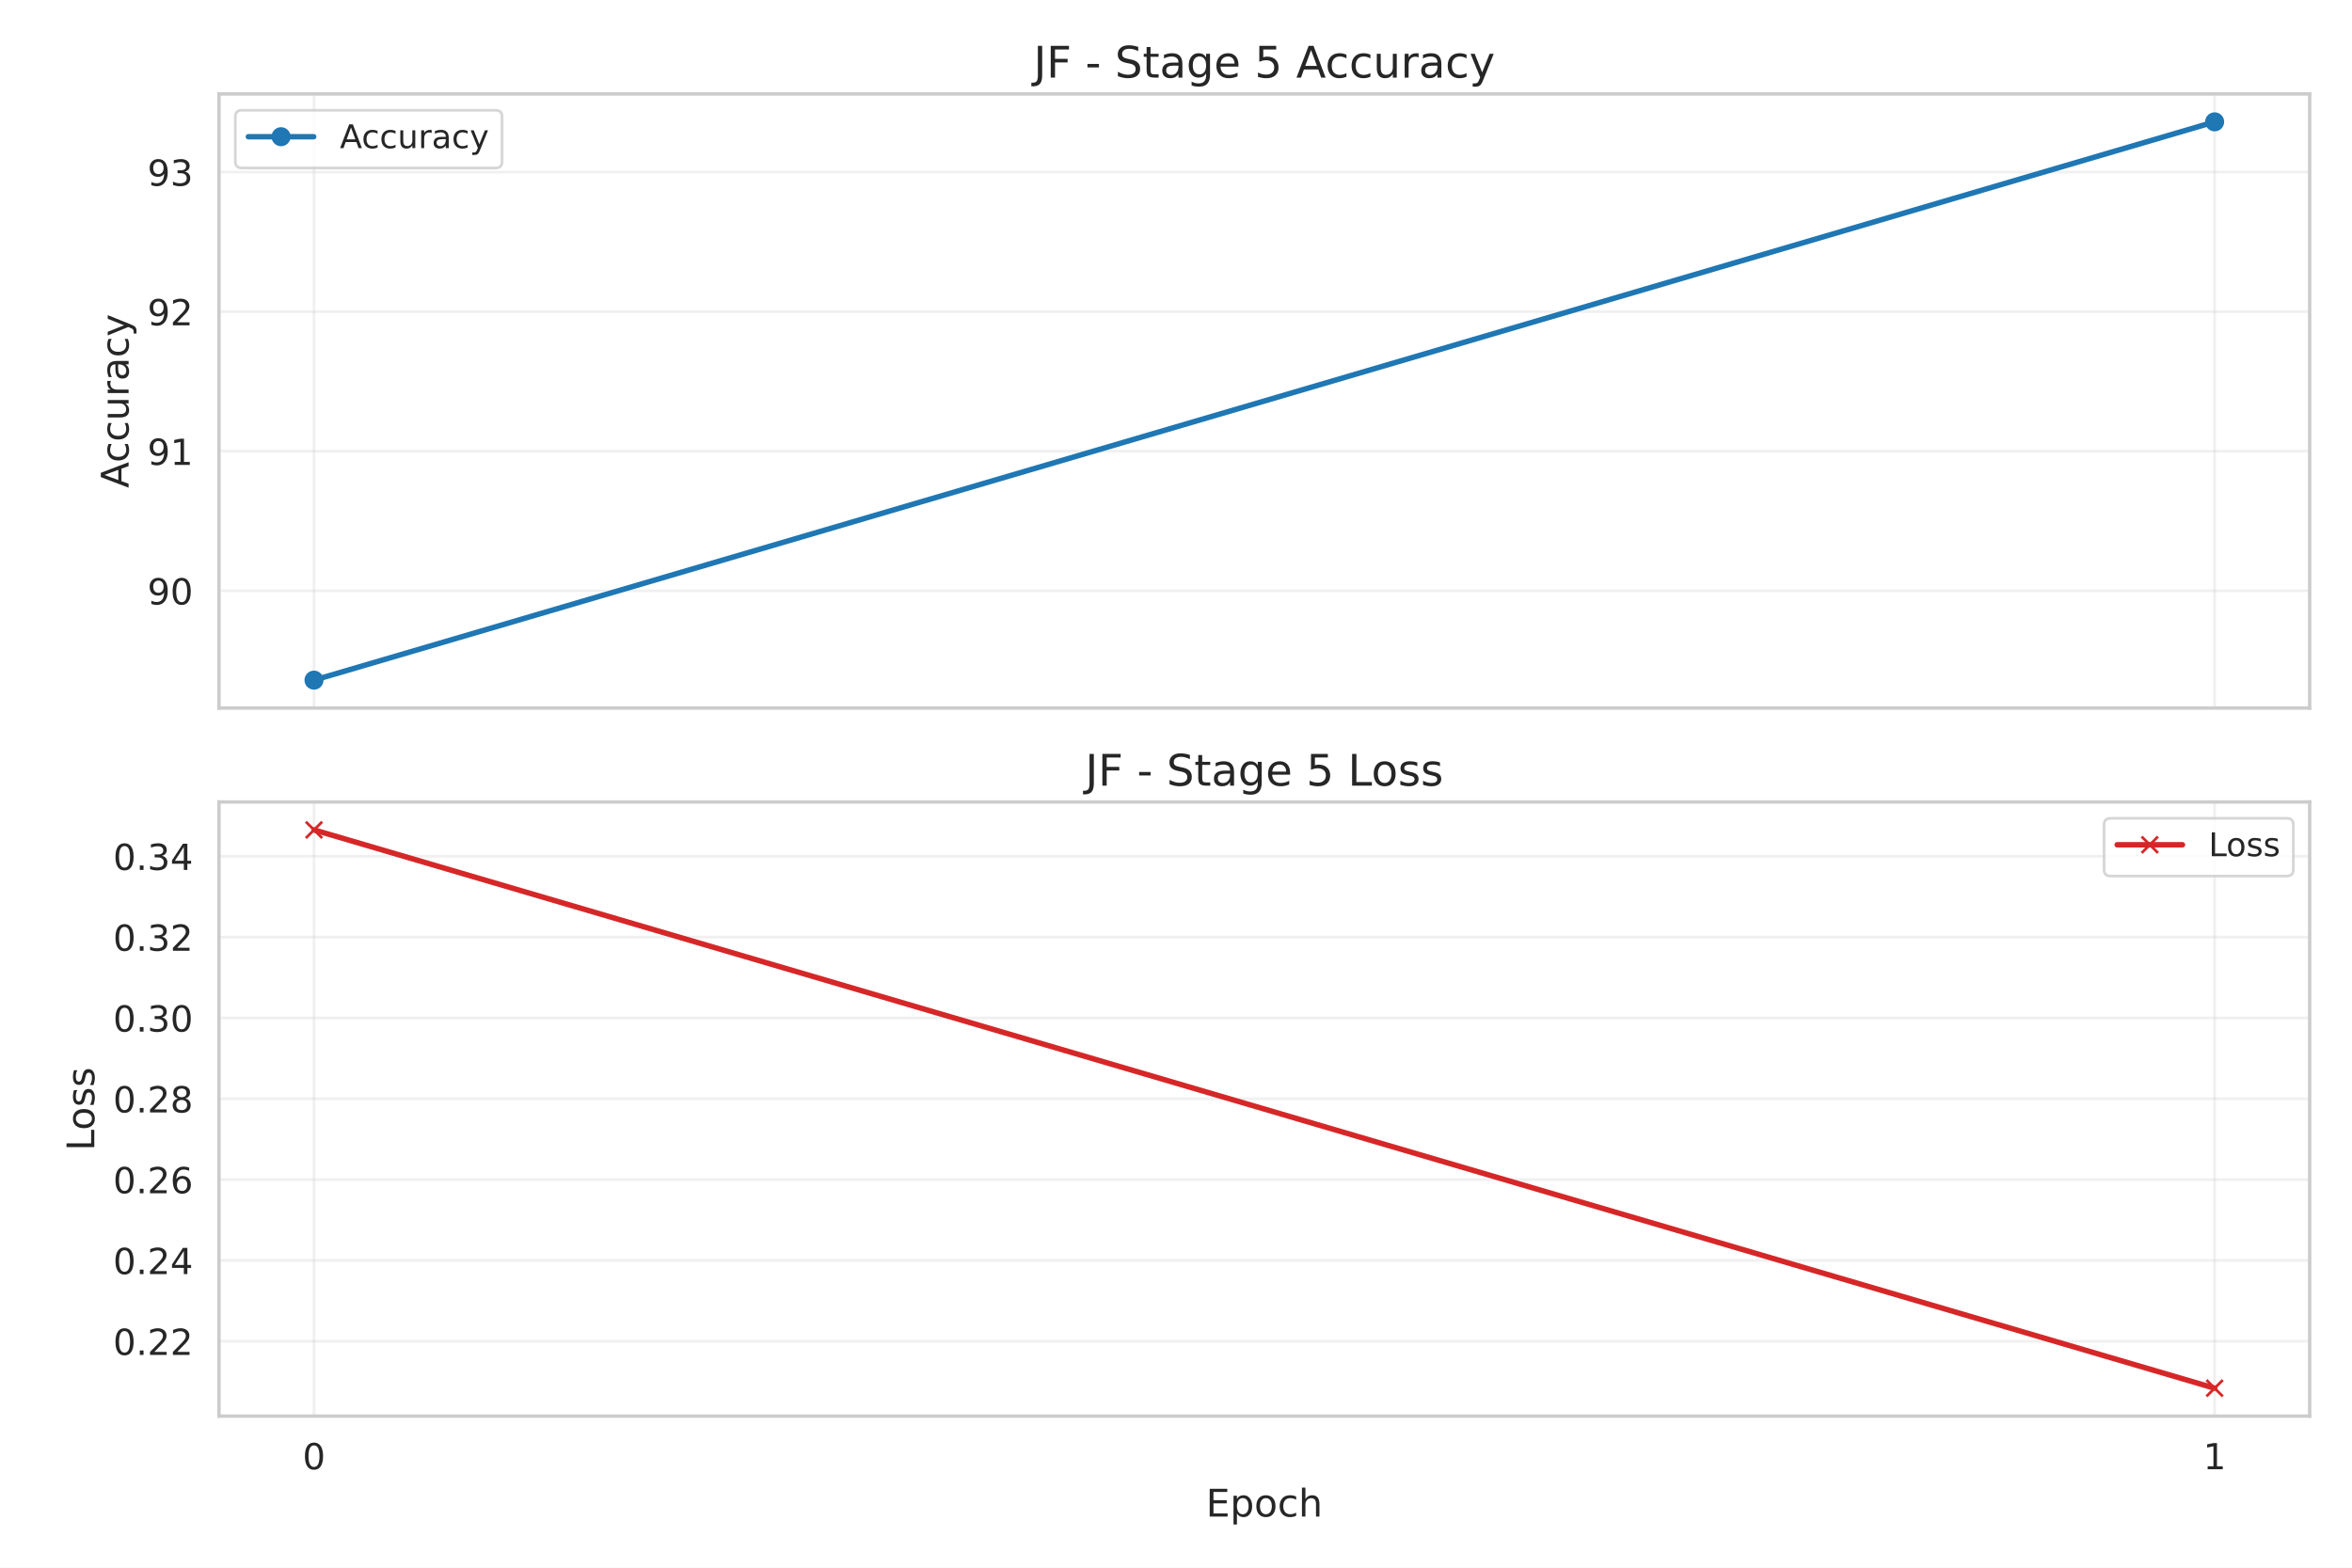
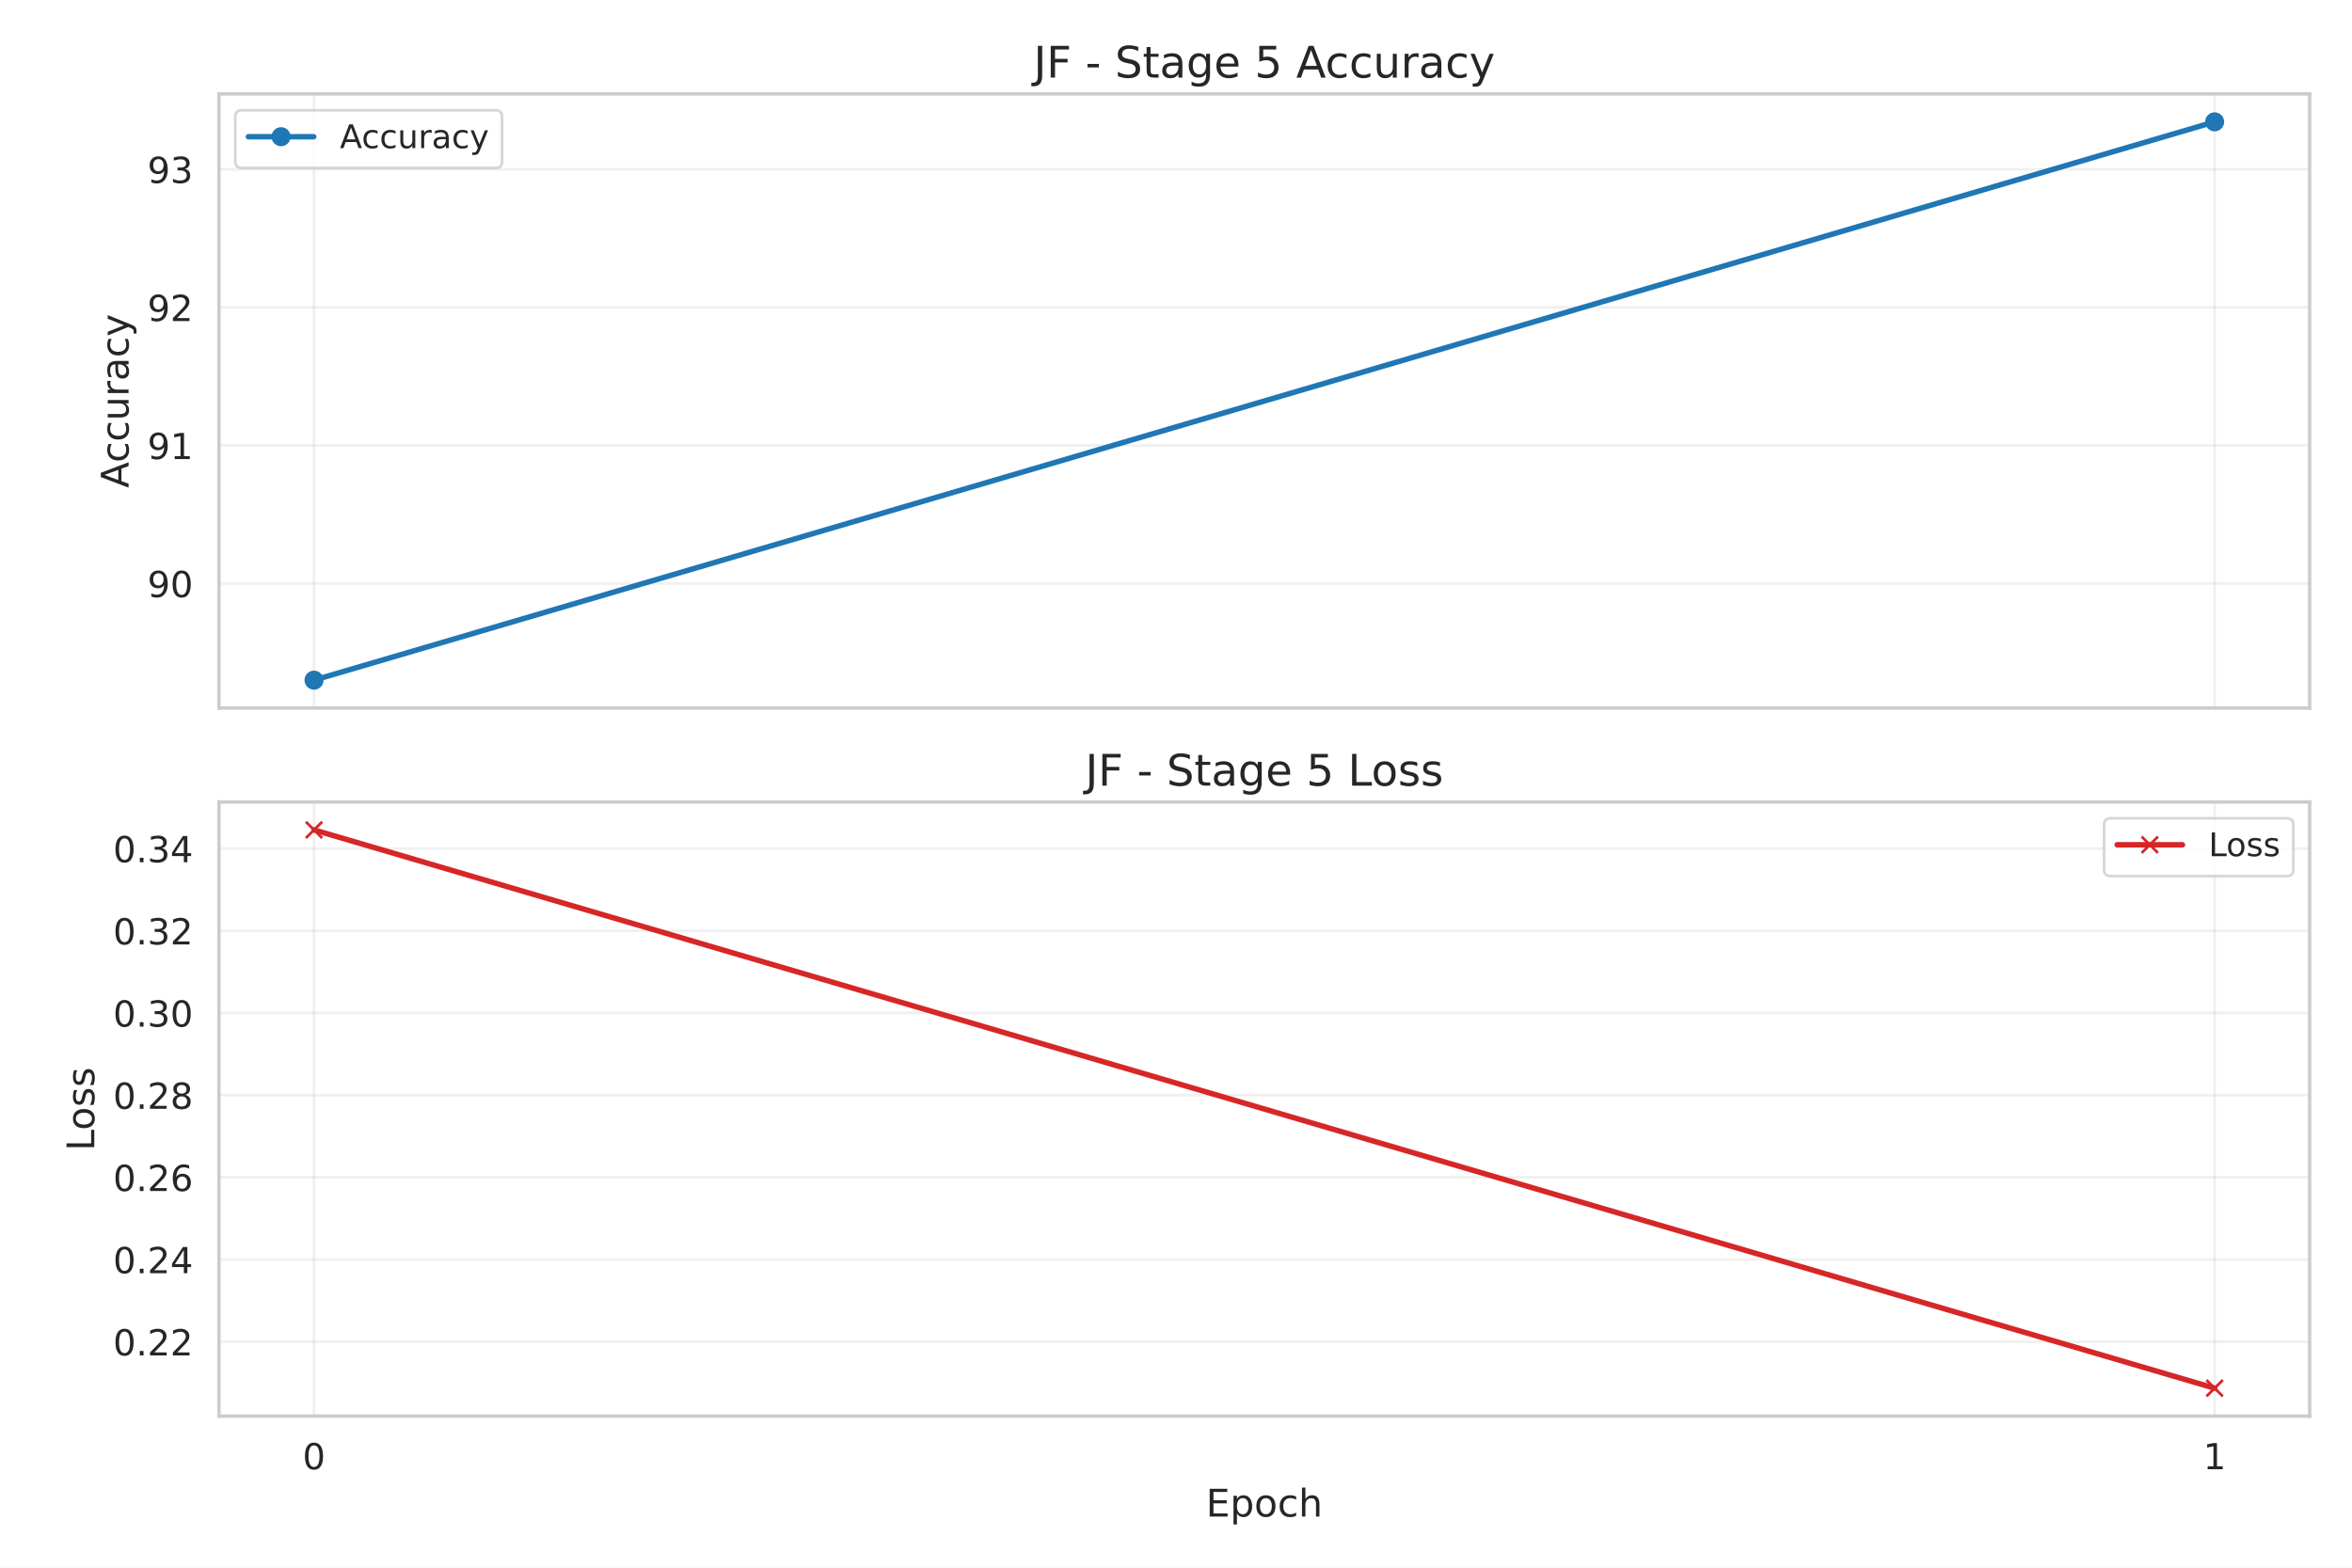
<svg xmlns="http://www.w3.org/2000/svg" xmlns:xlink="http://www.w3.org/1999/xlink" width="864pt" height="576pt" viewBox="0 0 864 576" version="1.1">
  <defs>
    <style type="text/css">*{stroke-linejoin: round; stroke-linecap: butt}</style>
  </defs>
  <g id="figure_1">
    <g id="patch_1">
      <path d="M 0 576  L 864 576  L 864 0  L 0 0  z " style="fill: #ffffff" />
    </g>
    <g id="axes_1">
      <g id="patch_2">
        <path d="M 80.442 260.154  L 848.448 260.154  L 848.448 34.512  L 80.442 34.512  z " style="fill: #ffffff" />
      </g>
      <g id="matplotlib.axis_1">
        <g id="xtick_1">
          <g id="line2d_1">
-             <path d="M 115.351 260.154  L 115.351 34.512  " clip-path="url(#p9af0a28615)" style="fill: none; stroke: #cccccc; stroke-opacity: 0.3; stroke-linecap: round" />
+             <path d="M 115.351 260.154  L 115.351 34.512  " clip-path="url(#p34d257aa84)" style="fill: none; stroke: #cccccc; stroke-opacity: 0.3; stroke-linecap: round" />
          </g>
        </g>
        <g id="xtick_2">
          <g id="line2d_2">
-             <path d="M 813.539 260.154  L 813.539 34.512  " clip-path="url(#p9af0a28615)" style="fill: none; stroke: #cccccc; stroke-opacity: 0.3; stroke-linecap: round" />
+             <path d="M 813.539 260.154  L 813.539 34.512  " clip-path="url(#p34d257aa84)" style="fill: none; stroke: #cccccc; stroke-opacity: 0.3; stroke-linecap: round" />
          </g>
        </g>
      </g>
      <g id="matplotlib.axis_2">
        <g id="ytick_1">
          <g id="line2d_3">
-             <path d="M 80.442 217.077  L 848.448 217.077  " clip-path="url(#p9af0a28615)" style="fill: none; stroke: #cccccc; stroke-opacity: 0.3; stroke-linecap: round" />
+             <path d="M 80.442 214.391  L 848.448 214.391  " clip-path="url(#p34d257aa84)" style="fill: none; stroke: #cccccc; stroke-opacity: 0.3; stroke-linecap: round" />
          </g>
          <g id="text_1">
-             <g style="fill: #262626" transform="translate(54.145 222.0919) scale(0.132 -0.132)">
+             <g style="fill: #262626" transform="translate(54.145 219.4055) scale(0.132 -0.132)">
              <defs>
                <path id="DejaVuSans-39" d="M 703 97  L 703 672  Q 941 559 1184 500  Q 1428 441 1663 441  Q 2288 441 2617 861  Q 2947 1281 2994 2138  Q 2813 1869 2534 1725  Q 2256 1581 1919 1581  Q 1219 1581 811 2004  Q 403 2428 403 3163  Q 403 3881 828 4315  Q 1253 4750 1959 4750  Q 2769 4750 3195 4129  Q 3622 3509 3622 2328  Q 3622 1225 3098 567  Q 2575 -91 1691 -91  Q 1453 -91 1209 -44  Q 966 3 703 97  z M 1959 2075  Q 2384 2075 2632 2365  Q 2881 2656 2881 3163  Q 2881 3666 2632 3958  Q 2384 4250 1959 4250  Q 1534 4250 1286 3958  Q 1038 3666 1038 3163  Q 1038 2656 1286 2365  Q 1534 2075 1959 2075  z " transform="scale(0.015625)" />
                <path id="DejaVuSans-30" d="M 2034 4250  Q 1547 4250 1301 3770  Q 1056 3291 1056 2328  Q 1056 1369 1301 889  Q 1547 409 2034 409  Q 2525 409 2770 889  Q 3016 1369 3016 2328  Q 3016 3291 2770 3770  Q 2525 4250 2034 4250  z M 2034 4750  Q 2819 4750 3233 4129  Q 3647 3509 3647 2328  Q 3647 1150 3233 529  Q 2819 -91 2034 -91  Q 1250 -91 836 529  Q 422 1150 422 2328  Q 422 3509 836 4129  Q 1250 4750 2034 4750  z " transform="scale(0.015625)" />
              </defs>
              <use xlink:href="#DejaVuSans-39" />
              <use xlink:href="#DejaVuSans-30" transform="translate(63.62305 0)" />
            </g>
          </g>
        </g>
        <g id="ytick_2">
          <g id="line2d_4">
-             <path d="M 80.442 165.795  L 848.448 165.795  " clip-path="url(#p9af0a28615)" style="fill: none; stroke: #cccccc; stroke-opacity: 0.3; stroke-linecap: round" />
+             <path d="M 80.442 163.666  L 848.448 163.666  " clip-path="url(#p34d257aa84)" style="fill: none; stroke: #cccccc; stroke-opacity: 0.3; stroke-linecap: round" />
          </g>
          <g id="text_2">
-             <g style="fill: #262626" transform="translate(54.145 170.8096) scale(0.132 -0.132)">
+             <g style="fill: #262626" transform="translate(54.145 168.6812) scale(0.132 -0.132)">
              <defs>
                <path id="DejaVuSans-31" d="M 794 531  L 1825 531  L 1825 4091  L 703 3866  L 703 4441  L 1819 4666  L 2450 4666  L 2450 531  L 3481 531  L 3481 0  L 794 0  L 794 531  z " transform="scale(0.015625)" />
              </defs>
              <use xlink:href="#DejaVuSans-39" />
              <use xlink:href="#DejaVuSans-31" transform="translate(63.62305 0)" />
            </g>
          </g>
        </g>
        <g id="ytick_3">
          <g id="line2d_5">
-             <path d="M 80.442 114.512  L 848.448 114.512  " clip-path="url(#p9af0a28615)" style="fill: none; stroke: #cccccc; stroke-opacity: 0.3; stroke-linecap: round" />
+             <path d="M 80.442 112.942  L 848.448 112.942  " clip-path="url(#p34d257aa84)" style="fill: none; stroke: #cccccc; stroke-opacity: 0.3; stroke-linecap: round" />
          </g>
          <g id="text_3">
-             <g style="fill: #262626" transform="translate(54.145 119.5273) scale(0.132 -0.132)">
+             <g style="fill: #262626" transform="translate(54.145 117.9569) scale(0.132 -0.132)">
              <defs>
                <path id="DejaVuSans-32" d="M 1228 531  L 3431 531  L 3431 0  L 469 0  L 469 531  Q 828 903 1448 1529  Q 2069 2156 2228 2338  Q 2531 2678 2651 2914  Q 2772 3150 2772 3378  Q 2772 3750 2511 3984  Q 2250 4219 1831 4219  Q 1534 4219 1204 4116  Q 875 4013 500 3803  L 500 4441  Q 881 4594 1212 4672  Q 1544 4750 1819 4750  Q 2544 4750 2975 4387  Q 3406 4025 3406 3419  Q 3406 3131 3298 2873  Q 3191 2616 2906 2266  Q 2828 2175 2409 1742  Q 1991 1309 1228 531  z " transform="scale(0.015625)" />
              </defs>
              <use xlink:href="#DejaVuSans-39" />
              <use xlink:href="#DejaVuSans-32" transform="translate(63.62305 0)" />
            </g>
          </g>
        </g>
        <g id="ytick_4">
          <g id="line2d_6">
-             <path d="M 80.442 63.23  L 848.448 63.23  " clip-path="url(#p9af0a28615)" style="fill: none; stroke: #cccccc; stroke-opacity: 0.3; stroke-linecap: round" />
+             <path d="M 80.442 62.218  L 848.448 62.218  " clip-path="url(#p34d257aa84)" style="fill: none; stroke: #cccccc; stroke-opacity: 0.3; stroke-linecap: round" />
          </g>
          <g id="text_4">
-             <g style="fill: #262626" transform="translate(54.145 68.24504) scale(0.132 -0.132)">
+             <g style="fill: #262626" transform="translate(54.145 67.23258) scale(0.132 -0.132)">
              <defs>
                <path id="DejaVuSans-33" d="M 2597 2516  Q 3050 2419 3304 2112  Q 3559 1806 3559 1356  Q 3559 666 3084 287  Q 2609 -91 1734 -91  Q 1441 -91 1130 -33  Q 819 25 488 141  L 488 750  Q 750 597 1062 519  Q 1375 441 1716 441  Q 2309 441 2620 675  Q 2931 909 2931 1356  Q 2931 1769 2642 2001  Q 2353 2234 1838 2234  L 1294 2234  L 1294 2753  L 1863 2753  Q 2328 2753 2575 2939  Q 2822 3125 2822 3475  Q 2822 3834 2567 4026  Q 2313 4219 1838 4219  Q 1578 4219 1281 4162  Q 984 4106 628 3988  L 628 4550  Q 988 4650 1302 4700  Q 1616 4750 1894 4750  Q 2613 4750 3031 4423  Q 3450 4097 3450 3541  Q 3450 3153 3228 2886  Q 3006 2619 2597 2516  z " transform="scale(0.015625)" />
              </defs>
              <use xlink:href="#DejaVuSans-39" />
              <use xlink:href="#DejaVuSans-33" transform="translate(63.62305 0)" />
            </g>
          </g>
        </g>
        <g id="text_5">
          <g style="fill: #262626" transform="translate(47.23344 179.2924) rotate(-90) scale(0.14 -0.14)">
            <defs>
              <path id="DejaVuSans-41" d="M 2188 4044  L 1331 1722  L 3047 1722  L 2188 4044  z M 1831 4666  L 2547 4666  L 4325 0  L 3669 0  L 3244 1197  L 1141 1197  L 716 0  L 50 0  L 1831 4666  z " transform="scale(0.015625)" />
              <path id="DejaVuSans-63" d="M 3122 3366  L 3122 2828  Q 2878 2963 2633 3030  Q 2388 3097 2138 3097  Q 1578 3097 1268 2742  Q 959 2388 959 1747  Q 959 1106 1268 751  Q 1578 397 2138 397  Q 2388 397 2633 464  Q 2878 531 3122 666  L 3122 134  Q 2881 22 2623 -34  Q 2366 -91 2075 -91  Q 1284 -91 818 406  Q 353 903 353 1747  Q 353 2603 823 3093  Q 1294 3584 2113 3584  Q 2378 3584 2631 3529  Q 2884 3475 3122 3366  z " transform="scale(0.015625)" />
              <path id="DejaVuSans-75" d="M 544 1381  L 544 3500  L 1119 3500  L 1119 1403  Q 1119 906 1312 657  Q 1506 409 1894 409  Q 2359 409 2629 706  Q 2900 1003 2900 1516  L 2900 3500  L 3475 3500  L 3475 0  L 2900 0  L 2900 538  Q 2691 219 2414 64  Q 2138 -91 1772 -91  Q 1169 -91 856 284  Q 544 659 544 1381  z M 1991 3584  L 1991 3584  z " transform="scale(0.015625)" />
              <path id="DejaVuSans-72" d="M 2631 2963  Q 2534 3019 2420 3045  Q 2306 3072 2169 3072  Q 1681 3072 1420 2755  Q 1159 2438 1159 1844  L 1159 0  L 581 0  L 581 3500  L 1159 3500  L 1159 2956  Q 1341 3275 1631 3429  Q 1922 3584 2338 3584  Q 2397 3584 2469 3576  Q 2541 3569 2628 3553  L 2631 2963  z " transform="scale(0.015625)" />
              <path id="DejaVuSans-61" d="M 2194 1759  Q 1497 1759 1228 1600  Q 959 1441 959 1056  Q 959 750 1161 570  Q 1363 391 1709 391  Q 2188 391 2477 730  Q 2766 1069 2766 1631  L 2766 1759  L 2194 1759  z M 3341 1997  L 3341 0  L 2766 0  L 2766 531  Q 2569 213 2275 61  Q 1981 -91 1556 -91  Q 1019 -91 701 211  Q 384 513 384 1019  Q 384 1609 779 1909  Q 1175 2209 1959 2209  L 2766 2209  L 2766 2266  Q 2766 2663 2505 2880  Q 2244 3097 1772 3097  Q 1472 3097 1187 3025  Q 903 2953 641 2809  L 641 3341  Q 956 3463 1253 3523  Q 1550 3584 1831 3584  Q 2591 3584 2966 3190  Q 3341 2797 3341 1997  z " transform="scale(0.015625)" />
              <path id="DejaVuSans-79" d="M 2059 -325  Q 1816 -950 1584 -1140  Q 1353 -1331 966 -1331  L 506 -1331  L 506 -850  L 844 -850  Q 1081 -850 1212 -737  Q 1344 -625 1503 -206  L 1606 56  L 191 3500  L 800 3500  L 1894 763  L 2988 3500  L 3597 3500  L 2059 -325  z " transform="scale(0.015625)" />
            </defs>
            <use xlink:href="#DejaVuSans-41" />
            <use xlink:href="#DejaVuSans-63" transform="translate(66.6582 0)" />
            <use xlink:href="#DejaVuSans-63" transform="translate(121.6387 0)" />
            <use xlink:href="#DejaVuSans-75" transform="translate(176.6191 0)" />
            <use xlink:href="#DejaVuSans-72" transform="translate(239.998 0)" />
            <use xlink:href="#DejaVuSans-61" transform="translate(281.1113 0)" />
            <use xlink:href="#DejaVuSans-63" transform="translate(342.3906 0)" />
            <use xlink:href="#DejaVuSans-79" transform="translate(397.3711 0)" />
          </g>
        </g>
      </g>
      <g id="line2d_7">
-         <path d="M 115.351 249.898  L 813.539 44.768  " clip-path="url(#p9af0a28615)" style="fill: none; stroke: #1f77b4; stroke-width: 2; stroke-linecap: round" />
+         <path d="M 115.351 249.898  L 813.539 44.768  " clip-path="url(#p34d257aa84)" style="fill: none; stroke: #1f77b4; stroke-width: 2; stroke-linecap: round" />
        <defs>
-           <path id="m140d1827c1" d="M 0 3  C 0.796 3 1.559 2.684 2.121 2.121  C 2.684 1.559 3 0.796 3 0  C 3 -0.796 2.684 -1.559 2.121 -2.121  C 1.559 -2.684 0.796 -3 0 -3  C -0.796 -3 -1.559 -2.684 -2.121 -2.121  C -2.684 -1.559 -3 -0.796 -3 0  C -3 0.796 -2.684 1.559 -2.121 2.121  C -1.559 2.684 -0.796 3 0 3  z " style="stroke: #1f77b4" />
+           <path id="m7dbefc98a0" d="M 0 3  C 0.796 3 1.559 2.684 2.121 2.121  C 2.684 1.559 3 0.796 3 0  C 3 -0.796 2.684 -1.559 2.121 -2.121  C 1.559 -2.684 0.796 -3 0 -3  C -0.796 -3 -1.559 -2.684 -2.121 -2.121  C -2.684 -1.559 -3 -0.796 -3 0  C -3 0.796 -2.684 1.559 -2.121 2.121  C -1.559 2.684 -0.796 3 0 3  z " style="stroke: #1f77b4" />
        </defs>
-         <g clip-path="url(#p9af0a28615)">
-           <use xlink:href="#m140d1827c1" x="115.351" y="249.898" style="fill: #1f77b4; stroke: #1f77b4" />
-           <use xlink:href="#m140d1827c1" x="813.539" y="44.768" style="fill: #1f77b4; stroke: #1f77b4" />
+         <g clip-path="url(#p34d257aa84)">
+           <use xlink:href="#m7dbefc98a0" x="115.351" y="249.898" style="fill: #1f77b4; stroke: #1f77b4" />
+           <use xlink:href="#m7dbefc98a0" x="813.539" y="44.768" style="fill: #1f77b4; stroke: #1f77b4" />
        </g>
      </g>
      <g id="patch_3">
        <path d="M 80.442 260.154  L 80.442 34.512  " style="fill: none; stroke: #cccccc; stroke-width: 1.25; stroke-linejoin: miter; stroke-linecap: square" />
      </g>
      <g id="patch_4">
        <path d="M 848.448 260.154  L 848.448 34.512  " style="fill: none; stroke: #cccccc; stroke-width: 1.25; stroke-linejoin: miter; stroke-linecap: square" />
      </g>
      <g id="patch_5">
        <path d="M 80.442 260.154  L 848.448 260.154  " style="fill: none; stroke: #cccccc; stroke-width: 1.25; stroke-linejoin: miter; stroke-linecap: square" />
      </g>
      <g id="patch_6">
        <path d="M 80.442 34.512  L 848.448 34.512  " style="fill: none; stroke: #cccccc; stroke-width: 1.25; stroke-linejoin: miter; stroke-linecap: square" />
      </g>
      <g id="text_6">
        <g style="fill: #262626" transform="translate(379.6938 28.512) scale(0.16 -0.16)">
          <defs>
            <path id="DejaVuSans-4a" d="M 628 4666  L 1259 4666  L 1259 325  Q 1259 -519 939 -900  Q 619 -1281 -91 -1281  L -331 -1281  L -331 -750  L -134 -750  Q 284 -750 456 -515  Q 628 -281 628 325  L 628 4666  z " transform="scale(0.015625)" />
            <path id="DejaVuSans-46" d="M 628 4666  L 3309 4666  L 3309 4134  L 1259 4134  L 1259 2759  L 3109 2759  L 3109 2228  L 1259 2228  L 1259 0  L 628 0  L 628 4666  z " transform="scale(0.015625)" />
            <path id="DejaVuSans-20" transform="scale(0.015625)" />
            <path id="DejaVuSans-2d" d="M 313 2009  L 1997 2009  L 1997 1497  L 313 1497  L 313 2009  z " transform="scale(0.015625)" />
            <path id="DejaVuSans-53" d="M 3425 4513  L 3425 3897  Q 3066 4069 2747 4153  Q 2428 4238 2131 4238  Q 1616 4238 1336 4038  Q 1056 3838 1056 3469  Q 1056 3159 1242 3001  Q 1428 2844 1947 2747  L 2328 2669  Q 3034 2534 3370 2195  Q 3706 1856 3706 1288  Q 3706 609 3251 259  Q 2797 -91 1919 -91  Q 1588 -91 1214 -16  Q 841 59 441 206  L 441 856  Q 825 641 1194 531  Q 1563 422 1919 422  Q 2459 422 2753 634  Q 3047 847 3047 1241  Q 3047 1584 2836 1778  Q 2625 1972 2144 2069  L 1759 2144  Q 1053 2284 737 2584  Q 422 2884 422 3419  Q 422 4038 858 4394  Q 1294 4750 2059 4750  Q 2388 4750 2728 4690  Q 3069 4631 3425 4513  z " transform="scale(0.015625)" />
            <path id="DejaVuSans-74" d="M 1172 4494  L 1172 3500  L 2356 3500  L 2356 3053  L 1172 3053  L 1172 1153  Q 1172 725 1289 603  Q 1406 481 1766 481  L 2356 481  L 2356 0  L 1766 0  Q 1100 0 847 248  Q 594 497 594 1153  L 594 3053  L 172 3053  L 172 3500  L 594 3500  L 594 4494  L 1172 4494  z " transform="scale(0.015625)" />
            <path id="DejaVuSans-67" d="M 2906 1791  Q 2906 2416 2648 2759  Q 2391 3103 1925 3103  Q 1463 3103 1205 2759  Q 947 2416 947 1791  Q 947 1169 1205 825  Q 1463 481 1925 481  Q 2391 481 2648 825  Q 2906 1169 2906 1791  z M 3481 434  Q 3481 -459 3084 -895  Q 2688 -1331 1869 -1331  Q 1566 -1331 1297 -1286  Q 1028 -1241 775 -1147  L 775 -588  Q 1028 -725 1275 -790  Q 1522 -856 1778 -856  Q 2344 -856 2625 -561  Q 2906 -266 2906 331  L 2906 616  Q 2728 306 2450 153  Q 2172 0 1784 0  Q 1141 0 747 490  Q 353 981 353 1791  Q 353 2603 747 3093  Q 1141 3584 1784 3584  Q 2172 3584 2450 3431  Q 2728 3278 2906 2969  L 2906 3500  L 3481 3500  L 3481 434  z " transform="scale(0.015625)" />
            <path id="DejaVuSans-65" d="M 3597 1894  L 3597 1613  L 953 1613  Q 991 1019 1311 708  Q 1631 397 2203 397  Q 2534 397 2845 478  Q 3156 559 3463 722  L 3463 178  Q 3153 47 2828 -22  Q 2503 -91 2169 -91  Q 1331 -91 842 396  Q 353 884 353 1716  Q 353 2575 817 3079  Q 1281 3584 2069 3584  Q 2775 3584 3186 3129  Q 3597 2675 3597 1894  z M 3022 2063  Q 3016 2534 2758 2815  Q 2500 3097 2075 3097  Q 1594 3097 1305 2825  Q 1016 2553 972 2059  L 3022 2063  z " transform="scale(0.015625)" />
            <path id="DejaVuSans-35" d="M 691 4666  L 3169 4666  L 3169 4134  L 1269 4134  L 1269 2991  Q 1406 3038 1543 3061  Q 1681 3084 1819 3084  Q 2600 3084 3056 2656  Q 3513 2228 3513 1497  Q 3513 744 3044 326  Q 2575 -91 1722 -91  Q 1428 -91 1123 -41  Q 819 9 494 109  L 494 744  Q 775 591 1075 516  Q 1375 441 1709 441  Q 2250 441 2565 725  Q 2881 1009 2881 1497  Q 2881 1984 2565 2268  Q 2250 2553 1709 2553  Q 1456 2553 1204 2497  Q 953 2441 691 2322  L 691 4666  z " transform="scale(0.015625)" />
          </defs>
          <use xlink:href="#DejaVuSans-4a" />
          <use xlink:href="#DejaVuSans-46" transform="translate(29.49219 0)" />
          <use xlink:href="#DejaVuSans-20" transform="translate(87.01172 0)" />
          <use xlink:href="#DejaVuSans-2d" transform="translate(118.7988 0)" />
          <use xlink:href="#DejaVuSans-20" transform="translate(154.8828 0)" />
          <use xlink:href="#DejaVuSans-53" transform="translate(186.6699 0)" />
          <use xlink:href="#DejaVuSans-74" transform="translate(250.1465 0)" />
          <use xlink:href="#DejaVuSans-61" transform="translate(289.3555 0)" />
          <use xlink:href="#DejaVuSans-67" transform="translate(350.6348 0)" />
          <use xlink:href="#DejaVuSans-65" transform="translate(414.1113 0)" />
          <use xlink:href="#DejaVuSans-20" transform="translate(475.6348 0)" />
          <use xlink:href="#DejaVuSans-35" transform="translate(507.4219 0)" />
          <use xlink:href="#DejaVuSans-20" transform="translate(571.0449 0)" />
          <use xlink:href="#DejaVuSans-41" transform="translate(602.832 0)" />
          <use xlink:href="#DejaVuSans-63" transform="translate(669.4902 0)" />
          <use xlink:href="#DejaVuSans-63" transform="translate(724.4707 0)" />
          <use xlink:href="#DejaVuSans-75" transform="translate(779.4512 0)" />
          <use xlink:href="#DejaVuSans-72" transform="translate(842.8301 0)" />
          <use xlink:href="#DejaVuSans-61" transform="translate(883.9434 0)" />
          <use xlink:href="#DejaVuSans-63" transform="translate(945.2227 0)" />
          <use xlink:href="#DejaVuSans-79" transform="translate(1000.203 0)" />
        </g>
      </g>
      <g id="legend_1">
        <g id="patch_7">
          <path d="M 88.842 61.726  L 182.03 61.726  Q 184.429 61.726 184.429 59.326  L 184.429 42.912  Q 184.429 40.512 182.03 40.512  L 88.842 40.512  Q 86.442 40.512 86.442 42.912  L 86.442 59.326  Q 86.442 61.726 88.842 61.726  z " style="fill: #ffffff; opacity: 0.8; stroke: #cccccc; stroke-linejoin: miter" />
        </g>
        <g id="line2d_8">
          <path d="M 91.242 50.23  L 103.242 50.23  L 115.242 50.23  " style="fill: none; stroke: #1f77b4; stroke-width: 2; stroke-linecap: round" />
          <g>
-             <use xlink:href="#m140d1827c1" x="103.242" y="50.23" style="fill: #1f77b4; stroke: #1f77b4" />
+             <use xlink:href="#m7dbefc98a0" x="103.242" y="50.23" style="fill: #1f77b4; stroke: #1f77b4" />
          </g>
        </g>
        <g id="text_7">
          <g style="fill: #262626" transform="translate(124.842 54.43012) scale(0.12 -0.12)">
            <use xlink:href="#DejaVuSans-41" />
            <use xlink:href="#DejaVuSans-63" transform="translate(66.6582 0)" />
            <use xlink:href="#DejaVuSans-63" transform="translate(121.6387 0)" />
            <use xlink:href="#DejaVuSans-75" transform="translate(176.6191 0)" />
            <use xlink:href="#DejaVuSans-72" transform="translate(239.998 0)" />
            <use xlink:href="#DejaVuSans-61" transform="translate(281.1113 0)" />
            <use xlink:href="#DejaVuSans-63" transform="translate(342.3906 0)" />
            <use xlink:href="#DejaVuSans-79" transform="translate(397.3711 0)" />
          </g>
        </g>
      </g>
    </g>
    <g id="axes_2">
      <g id="patch_8">
        <path d="M 80.442 520.308  L 848.448 520.308  L 848.448 294.666  L 80.442 294.666  z " style="fill: #ffffff" />
      </g>
      <g id="matplotlib.axis_3">
        <g id="xtick_3">
          <g id="line2d_9">
-             <path d="M 115.351 520.308  L 115.351 294.666  " clip-path="url(#p1a080a13af)" style="fill: none; stroke: #cccccc; stroke-opacity: 0.3; stroke-linecap: round" />
+             <path d="M 115.351 520.308  L 115.351 294.666  " clip-path="url(#p8de44b78f6)" style="fill: none; stroke: #cccccc; stroke-opacity: 0.3; stroke-linecap: round" />
          </g>
          <g id="text_8">
            <g style="fill: #262626" transform="translate(111.1521 539.8379) scale(0.132 -0.132)">
              <use xlink:href="#DejaVuSans-30" />
            </g>
          </g>
        </g>
        <g id="xtick_4">
          <g id="line2d_10">
-             <path d="M 813.539 520.308  L 813.539 294.666  " clip-path="url(#p1a080a13af)" style="fill: none; stroke: #cccccc; stroke-opacity: 0.3; stroke-linecap: round" />
+             <path d="M 813.539 520.308  L 813.539 294.666  " clip-path="url(#p8de44b78f6)" style="fill: none; stroke: #cccccc; stroke-opacity: 0.3; stroke-linecap: round" />
          </g>
          <g id="text_9">
            <g style="fill: #262626" transform="translate(809.3394 539.8379) scale(0.132 -0.132)">
              <use xlink:href="#DejaVuSans-31" />
            </g>
          </g>
        </g>
        <g id="text_10">
          <g style="fill: #262626" transform="translate(443.0097 557.2209) scale(0.14 -0.14)">
            <defs>
              <path id="DejaVuSans-45" d="M 628 4666  L 3578 4666  L 3578 4134  L 1259 4134  L 1259 2753  L 3481 2753  L 3481 2222  L 1259 2222  L 1259 531  L 3634 531  L 3634 0  L 628 0  L 628 4666  z " transform="scale(0.015625)" />
              <path id="DejaVuSans-70" d="M 1159 525  L 1159 -1331  L 581 -1331  L 581 3500  L 1159 3500  L 1159 2969  Q 1341 3281 1617 3432  Q 1894 3584 2278 3584  Q 2916 3584 3314 3078  Q 3713 2572 3713 1747  Q 3713 922 3314 415  Q 2916 -91 2278 -91  Q 1894 -91 1617 61  Q 1341 213 1159 525  z M 3116 1747  Q 3116 2381 2855 2742  Q 2594 3103 2138 3103  Q 1681 3103 1420 2742  Q 1159 2381 1159 1747  Q 1159 1113 1420 752  Q 1681 391 2138 391  Q 2594 391 2855 752  Q 3116 1113 3116 1747  z " transform="scale(0.015625)" />
              <path id="DejaVuSans-6f" d="M 1959 3097  Q 1497 3097 1228 2736  Q 959 2375 959 1747  Q 959 1119 1226 758  Q 1494 397 1959 397  Q 2419 397 2687 759  Q 2956 1122 2956 1747  Q 2956 2369 2687 2733  Q 2419 3097 1959 3097  z M 1959 3584  Q 2709 3584 3137 3096  Q 3566 2609 3566 1747  Q 3566 888 3137 398  Q 2709 -91 1959 -91  Q 1206 -91 779 398  Q 353 888 353 1747  Q 353 2609 779 3096  Q 1206 3584 1959 3584  z " transform="scale(0.015625)" />
              <path id="DejaVuSans-68" d="M 3513 2113  L 3513 0  L 2938 0  L 2938 2094  Q 2938 2591 2744 2837  Q 2550 3084 2163 3084  Q 1697 3084 1428 2787  Q 1159 2491 1159 1978  L 1159 0  L 581 0  L 581 4863  L 1159 4863  L 1159 2956  Q 1366 3272 1645 3428  Q 1925 3584 2291 3584  Q 2894 3584 3203 3211  Q 3513 2838 3513 2113  z " transform="scale(0.015625)" />
            </defs>
            <use xlink:href="#DejaVuSans-45" />
            <use xlink:href="#DejaVuSans-70" transform="translate(63.18359 0)" />
            <use xlink:href="#DejaVuSans-6f" transform="translate(126.6602 0)" />
            <use xlink:href="#DejaVuSans-63" transform="translate(187.8418 0)" />
            <use xlink:href="#DejaVuSans-68" transform="translate(242.8223 0)" />
          </g>
        </g>
      </g>
      <g id="matplotlib.axis_4">
        <g id="ytick_5">
          <g id="line2d_11">
-             <path d="M 80.442 492.804  L 848.448 492.804  " clip-path="url(#p1a080a13af)" style="fill: none; stroke: #cccccc; stroke-opacity: 0.3; stroke-linecap: round" />
+             <path d="M 80.442 492.99  L 848.448 492.99  " clip-path="url(#p8de44b78f6)" style="fill: none; stroke: #cccccc; stroke-opacity: 0.3; stroke-linecap: round" />
          </g>
          <g id="text_11">
-             <g style="fill: #262626" transform="translate(41.55138 497.8188) scale(0.132 -0.132)">
+             <g style="fill: #262626" transform="translate(41.55138 498.0051) scale(0.132 -0.132)">
              <defs>
                <path id="DejaVuSans-2e" d="M 684 794  L 1344 794  L 1344 0  L 684 0  L 684 794  z " transform="scale(0.015625)" />
              </defs>
              <use xlink:href="#DejaVuSans-30" />
              <use xlink:href="#DejaVuSans-2e" transform="translate(63.62305 0)" />
              <use xlink:href="#DejaVuSans-32" transform="translate(95.41016 0)" />
              <use xlink:href="#DejaVuSans-32" transform="translate(159.0332 0)" />
            </g>
          </g>
        </g>
        <g id="ytick_6">
          <g id="line2d_12">
-             <path d="M 80.442 463.106  L 848.448 463.106  " clip-path="url(#p1a080a13af)" style="fill: none; stroke: #cccccc; stroke-opacity: 0.3; stroke-linecap: round" />
+             <path d="M 80.442 462.79  L 848.448 462.79  " clip-path="url(#p8de44b78f6)" style="fill: none; stroke: #cccccc; stroke-opacity: 0.3; stroke-linecap: round" />
          </g>
          <g id="text_12">
-             <g style="fill: #262626" transform="translate(41.55138 468.1205) scale(0.132 -0.132)">
+             <g style="fill: #262626" transform="translate(41.55138 467.8049) scale(0.132 -0.132)">
              <defs>
                <path id="DejaVuSans-34" d="M 2419 4116  L 825 1625  L 2419 1625  L 2419 4116  z M 2253 4666  L 3047 4666  L 3047 1625  L 3713 1625  L 3713 1100  L 3047 1100  L 3047 0  L 2419 0  L 2419 1100  L 313 1100  L 313 1709  L 2253 4666  z " transform="scale(0.015625)" />
              </defs>
              <use xlink:href="#DejaVuSans-30" />
              <use xlink:href="#DejaVuSans-2e" transform="translate(63.62305 0)" />
              <use xlink:href="#DejaVuSans-32" transform="translate(95.41016 0)" />
              <use xlink:href="#DejaVuSans-34" transform="translate(159.0332 0)" />
            </g>
          </g>
        </g>
        <g id="ytick_7">
          <g id="line2d_13">
-             <path d="M 80.442 433.407  L 848.448 433.407  " clip-path="url(#p1a080a13af)" style="fill: none; stroke: #cccccc; stroke-opacity: 0.3; stroke-linecap: round" />
+             <path d="M 80.442 432.59  L 848.448 432.59  " clip-path="url(#p8de44b78f6)" style="fill: none; stroke: #cccccc; stroke-opacity: 0.3; stroke-linecap: round" />
          </g>
          <g id="text_13">
-             <g style="fill: #262626" transform="translate(41.55138 438.4223) scale(0.132 -0.132)">
+             <g style="fill: #262626" transform="translate(41.55138 437.6047) scale(0.132 -0.132)">
              <defs>
                <path id="DejaVuSans-36" d="M 2113 2584  Q 1688 2584 1439 2293  Q 1191 2003 1191 1497  Q 1191 994 1439 701  Q 1688 409 2113 409  Q 2538 409 2786 701  Q 3034 994 3034 1497  Q 3034 2003 2786 2293  Q 2538 2584 2113 2584  z M 3366 4563  L 3366 3988  Q 3128 4100 2886 4159  Q 2644 4219 2406 4219  Q 1781 4219 1451 3797  Q 1122 3375 1075 2522  Q 1259 2794 1537 2939  Q 1816 3084 2150 3084  Q 2853 3084 3261 2657  Q 3669 2231 3669 1497  Q 3669 778 3244 343  Q 2819 -91 2113 -91  Q 1303 -91 875 529  Q 447 1150 447 2328  Q 447 3434 972 4092  Q 1497 4750 2381 4750  Q 2619 4750 2861 4703  Q 3103 4656 3366 4563  z " transform="scale(0.015625)" />
              </defs>
              <use xlink:href="#DejaVuSans-30" />
              <use xlink:href="#DejaVuSans-2e" transform="translate(63.62305 0)" />
              <use xlink:href="#DejaVuSans-32" transform="translate(95.41016 0)" />
              <use xlink:href="#DejaVuSans-36" transform="translate(159.0332 0)" />
            </g>
          </g>
        </g>
        <g id="ytick_8">
          <g id="line2d_14">
-             <path d="M 80.442 403.709  L 848.448 403.709  " clip-path="url(#p1a080a13af)" style="fill: none; stroke: #cccccc; stroke-opacity: 0.3; stroke-linecap: round" />
+             <path d="M 80.442 402.39  L 848.448 402.39  " clip-path="url(#p8de44b78f6)" style="fill: none; stroke: #cccccc; stroke-opacity: 0.3; stroke-linecap: round" />
          </g>
          <g id="text_14">
-             <g style="fill: #262626" transform="translate(41.55138 408.7241) scale(0.132 -0.132)">
+             <g style="fill: #262626" transform="translate(41.55138 407.4046) scale(0.132 -0.132)">
              <defs>
                <path id="DejaVuSans-38" d="M 2034 2216  Q 1584 2216 1326 1975  Q 1069 1734 1069 1313  Q 1069 891 1326 650  Q 1584 409 2034 409  Q 2484 409 2743 651  Q 3003 894 3003 1313  Q 3003 1734 2745 1975  Q 2488 2216 2034 2216  z M 1403 2484  Q 997 2584 770 2862  Q 544 3141 544 3541  Q 544 4100 942 4425  Q 1341 4750 2034 4750  Q 2731 4750 3128 4425  Q 3525 4100 3525 3541  Q 3525 3141 3298 2862  Q 3072 2584 2669 2484  Q 3125 2378 3379 2068  Q 3634 1759 3634 1313  Q 3634 634 3220 271  Q 2806 -91 2034 -91  Q 1263 -91 848 271  Q 434 634 434 1313  Q 434 1759 690 2068  Q 947 2378 1403 2484  z M 1172 3481  Q 1172 3119 1398 2916  Q 1625 2713 2034 2713  Q 2441 2713 2670 2916  Q 2900 3119 2900 3481  Q 2900 3844 2670 4047  Q 2441 4250 2034 4250  Q 1625 4250 1398 4047  Q 1172 3844 1172 3481  z " transform="scale(0.015625)" />
              </defs>
              <use xlink:href="#DejaVuSans-30" />
              <use xlink:href="#DejaVuSans-2e" transform="translate(63.62305 0)" />
              <use xlink:href="#DejaVuSans-32" transform="translate(95.41016 0)" />
              <use xlink:href="#DejaVuSans-38" transform="translate(159.0332 0)" />
            </g>
          </g>
        </g>
        <g id="ytick_9">
          <g id="line2d_15">
-             <path d="M 80.442 374.011  L 848.448 374.011  " clip-path="url(#p1a080a13af)" style="fill: none; stroke: #cccccc; stroke-opacity: 0.3; stroke-linecap: round" />
+             <path d="M 80.442 372.189  L 848.448 372.189  " clip-path="url(#p8de44b78f6)" style="fill: none; stroke: #cccccc; stroke-opacity: 0.3; stroke-linecap: round" />
          </g>
          <g id="text_15">
-             <g style="fill: #262626" transform="translate(41.55138 379.0259) scale(0.132 -0.132)">
+             <g style="fill: #262626" transform="translate(41.55138 377.2044) scale(0.132 -0.132)">
              <use xlink:href="#DejaVuSans-30" />
              <use xlink:href="#DejaVuSans-2e" transform="translate(63.62305 0)" />
              <use xlink:href="#DejaVuSans-33" transform="translate(95.41016 0)" />
              <use xlink:href="#DejaVuSans-30" transform="translate(159.0332 0)" />
            </g>
          </g>
        </g>
        <g id="ytick_10">
          <g id="line2d_16">
-             <path d="M 80.442 344.313  L 848.448 344.313  " clip-path="url(#p1a080a13af)" style="fill: none; stroke: #cccccc; stroke-opacity: 0.3; stroke-linecap: round" />
+             <path d="M 80.442 341.989  L 848.448 341.989  " clip-path="url(#p8de44b78f6)" style="fill: none; stroke: #cccccc; stroke-opacity: 0.3; stroke-linecap: round" />
          </g>
          <g id="text_16">
-             <g style="fill: #262626" transform="translate(41.55138 349.3277) scale(0.132 -0.132)">
+             <g style="fill: #262626" transform="translate(41.55138 347.0042) scale(0.132 -0.132)">
              <use xlink:href="#DejaVuSans-30" />
              <use xlink:href="#DejaVuSans-2e" transform="translate(63.62305 0)" />
              <use xlink:href="#DejaVuSans-33" transform="translate(95.41016 0)" />
              <use xlink:href="#DejaVuSans-32" transform="translate(159.0332 0)" />
            </g>
          </g>
        </g>
        <g id="ytick_11">
          <g id="line2d_17">
-             <path d="M 80.442 314.615  L 848.448 314.615  " clip-path="url(#p1a080a13af)" style="fill: none; stroke: #cccccc; stroke-opacity: 0.3; stroke-linecap: round" />
+             <path d="M 80.442 311.789  L 848.448 311.789  " clip-path="url(#p8de44b78f6)" style="fill: none; stroke: #cccccc; stroke-opacity: 0.3; stroke-linecap: round" />
          </g>
          <g id="text_17">
-             <g style="fill: #262626" transform="translate(41.55138 319.6295) scale(0.132 -0.132)">
+             <g style="fill: #262626" transform="translate(41.55138 316.804) scale(0.132 -0.132)">
              <use xlink:href="#DejaVuSans-30" />
              <use xlink:href="#DejaVuSans-2e" transform="translate(63.62305 0)" />
              <use xlink:href="#DejaVuSans-33" transform="translate(95.41016 0)" />
              <use xlink:href="#DejaVuSans-34" transform="translate(159.0332 0)" />
            </g>
          </g>
        </g>
        <g id="text_18">
          <g style="fill: #262626" transform="translate(34.63981 422.8411) rotate(-90) scale(0.14 -0.14)">
            <defs>
              <path id="DejaVuSans-4c" d="M 628 4666  L 1259 4666  L 1259 531  L 3531 531  L 3531 0  L 628 0  L 628 4666  z " transform="scale(0.015625)" />
              <path id="DejaVuSans-73" d="M 2834 3397  L 2834 2853  Q 2591 2978 2328 3040  Q 2066 3103 1784 3103  Q 1356 3103 1142 2972  Q 928 2841 928 2578  Q 928 2378 1081 2264  Q 1234 2150 1697 2047  L 1894 2003  Q 2506 1872 2764 1633  Q 3022 1394 3022 966  Q 3022 478 2636 193  Q 2250 -91 1575 -91  Q 1294 -91 989 -36  Q 684 19 347 128  L 347 722  Q 666 556 975 473  Q 1284 391 1588 391  Q 1994 391 2212 530  Q 2431 669 2431 922  Q 2431 1156 2273 1281  Q 2116 1406 1581 1522  L 1381 1569  Q 847 1681 609 1914  Q 372 2147 372 2553  Q 372 3047 722 3315  Q 1072 3584 1716 3584  Q 2034 3584 2315 3537  Q 2597 3491 2834 3397  z " transform="scale(0.015625)" />
            </defs>
            <use xlink:href="#DejaVuSans-4c" />
            <use xlink:href="#DejaVuSans-6f" transform="translate(53.96289 0)" />
            <use xlink:href="#DejaVuSans-73" transform="translate(115.1445 0)" />
            <use xlink:href="#DejaVuSans-73" transform="translate(167.2441 0)" />
          </g>
        </g>
      </g>
      <g id="line2d_18">
-         <path d="M 115.351 304.922  L 813.539 510.052  " clip-path="url(#p1a080a13af)" style="fill: none; stroke: #d62728; stroke-width: 2; stroke-linecap: round" />
+         <path d="M 115.351 304.922  L 813.539 510.052  " clip-path="url(#p8de44b78f6)" style="fill: none; stroke: #d62728; stroke-width: 2; stroke-linecap: round" />
        <defs>
-           <path id="m380351ff75" d="M -3 3  L 3 -3  M -3 -3  L 3 3  " style="stroke: #d62728" />
+           <path id="m32c86920e8" d="M -3 3  L 3 -3  M -3 -3  L 3 3  " style="stroke: #d62728" />
        </defs>
-         <g clip-path="url(#p1a080a13af)">
-           <use xlink:href="#m380351ff75" x="115.351" y="304.922" style="fill: #d62728; stroke: #d62728" />
-           <use xlink:href="#m380351ff75" x="813.539" y="510.052" style="fill: #d62728; stroke: #d62728" />
+         <g clip-path="url(#p8de44b78f6)">
+           <use xlink:href="#m32c86920e8" x="115.351" y="304.922" style="fill: #d62728; stroke: #d62728" />
+           <use xlink:href="#m32c86920e8" x="813.539" y="510.052" style="fill: #d62728; stroke: #d62728" />
        </g>
      </g>
      <g id="patch_9">
        <path d="M 80.442 520.308  L 80.442 294.666  " style="fill: none; stroke: #cccccc; stroke-width: 1.25; stroke-linejoin: miter; stroke-linecap: square" />
      </g>
      <g id="patch_10">
        <path d="M 848.448 520.308  L 848.448 294.666  " style="fill: none; stroke: #cccccc; stroke-width: 1.25; stroke-linejoin: miter; stroke-linecap: square" />
      </g>
      <g id="patch_11">
        <path d="M 80.442 520.308  L 848.448 520.308  " style="fill: none; stroke: #cccccc; stroke-width: 1.25; stroke-linejoin: miter; stroke-linecap: square" />
      </g>
      <g id="patch_12">
        <path d="M 80.442 294.666  L 848.448 294.666  " style="fill: none; stroke: #cccccc; stroke-width: 1.25; stroke-linejoin: miter; stroke-linecap: square" />
      </g>
      <g id="text_19">
        <g style="fill: #262626" transform="translate(398.6712 288.666) scale(0.16 -0.16)">
          <use xlink:href="#DejaVuSans-4a" />
          <use xlink:href="#DejaVuSans-46" transform="translate(29.49219 0)" />
          <use xlink:href="#DejaVuSans-20" transform="translate(87.01172 0)" />
          <use xlink:href="#DejaVuSans-2d" transform="translate(118.7988 0)" />
          <use xlink:href="#DejaVuSans-20" transform="translate(154.8828 0)" />
          <use xlink:href="#DejaVuSans-53" transform="translate(186.6699 0)" />
          <use xlink:href="#DejaVuSans-74" transform="translate(250.1465 0)" />
          <use xlink:href="#DejaVuSans-61" transform="translate(289.3555 0)" />
          <use xlink:href="#DejaVuSans-67" transform="translate(350.6348 0)" />
          <use xlink:href="#DejaVuSans-65" transform="translate(414.1113 0)" />
          <use xlink:href="#DejaVuSans-20" transform="translate(475.6348 0)" />
          <use xlink:href="#DejaVuSans-35" transform="translate(507.4219 0)" />
          <use xlink:href="#DejaVuSans-20" transform="translate(571.0449 0)" />
          <use xlink:href="#DejaVuSans-4c" transform="translate(602.832 0)" />
          <use xlink:href="#DejaVuSans-6f" transform="translate(656.7949 0)" />
          <use xlink:href="#DejaVuSans-73" transform="translate(717.9766 0)" />
          <use xlink:href="#DejaVuSans-73" transform="translate(770.0762 0)" />
        </g>
      </g>
      <g id="legend_2">
        <g id="patch_13">
          <path d="M 775.327 321.88  L 840.048 321.88  Q 842.448 321.88 842.448 319.48  L 842.448 303.066  Q 842.448 300.666 840.048 300.666  L 775.327 300.666  Q 772.927 300.666 772.927 303.066  L 772.927 319.48  Q 772.927 321.88 775.327 321.88  z " style="fill: #ffffff; opacity: 0.8; stroke: #cccccc; stroke-linejoin: miter" />
        </g>
        <g id="line2d_19">
          <path d="M 777.727 310.384  L 789.727 310.384  L 801.727 310.384  " style="fill: none; stroke: #d62728; stroke-width: 2; stroke-linecap: round" />
          <g>
-             <use xlink:href="#m380351ff75" x="789.727" y="310.384" style="fill: #d62728; stroke: #d62728" />
+             <use xlink:href="#m32c86920e8" x="789.727" y="310.384" style="fill: #d62728; stroke: #d62728" />
          </g>
        </g>
        <g id="text_20">
          <g style="fill: #262626" transform="translate(811.3267 314.5841) scale(0.12 -0.12)">
            <use xlink:href="#DejaVuSans-4c" />
            <use xlink:href="#DejaVuSans-6f" transform="translate(53.96289 0)" />
            <use xlink:href="#DejaVuSans-73" transform="translate(115.1445 0)" />
            <use xlink:href="#DejaVuSans-73" transform="translate(167.2441 0)" />
          </g>
        </g>
      </g>
    </g>
  </g>
  <defs>
-     <clipPath id="p9af0a28615">
+     <clipPath id="p34d257aa84">
      <rect x="80.442" y="34.512" width="768.006" height="225.642" />
    </clipPath>
-     <clipPath id="p1a080a13af">
+     <clipPath id="p8de44b78f6">
      <rect x="80.442" y="294.666" width="768.006" height="225.642" />
    </clipPath>
  </defs>
</svg>
